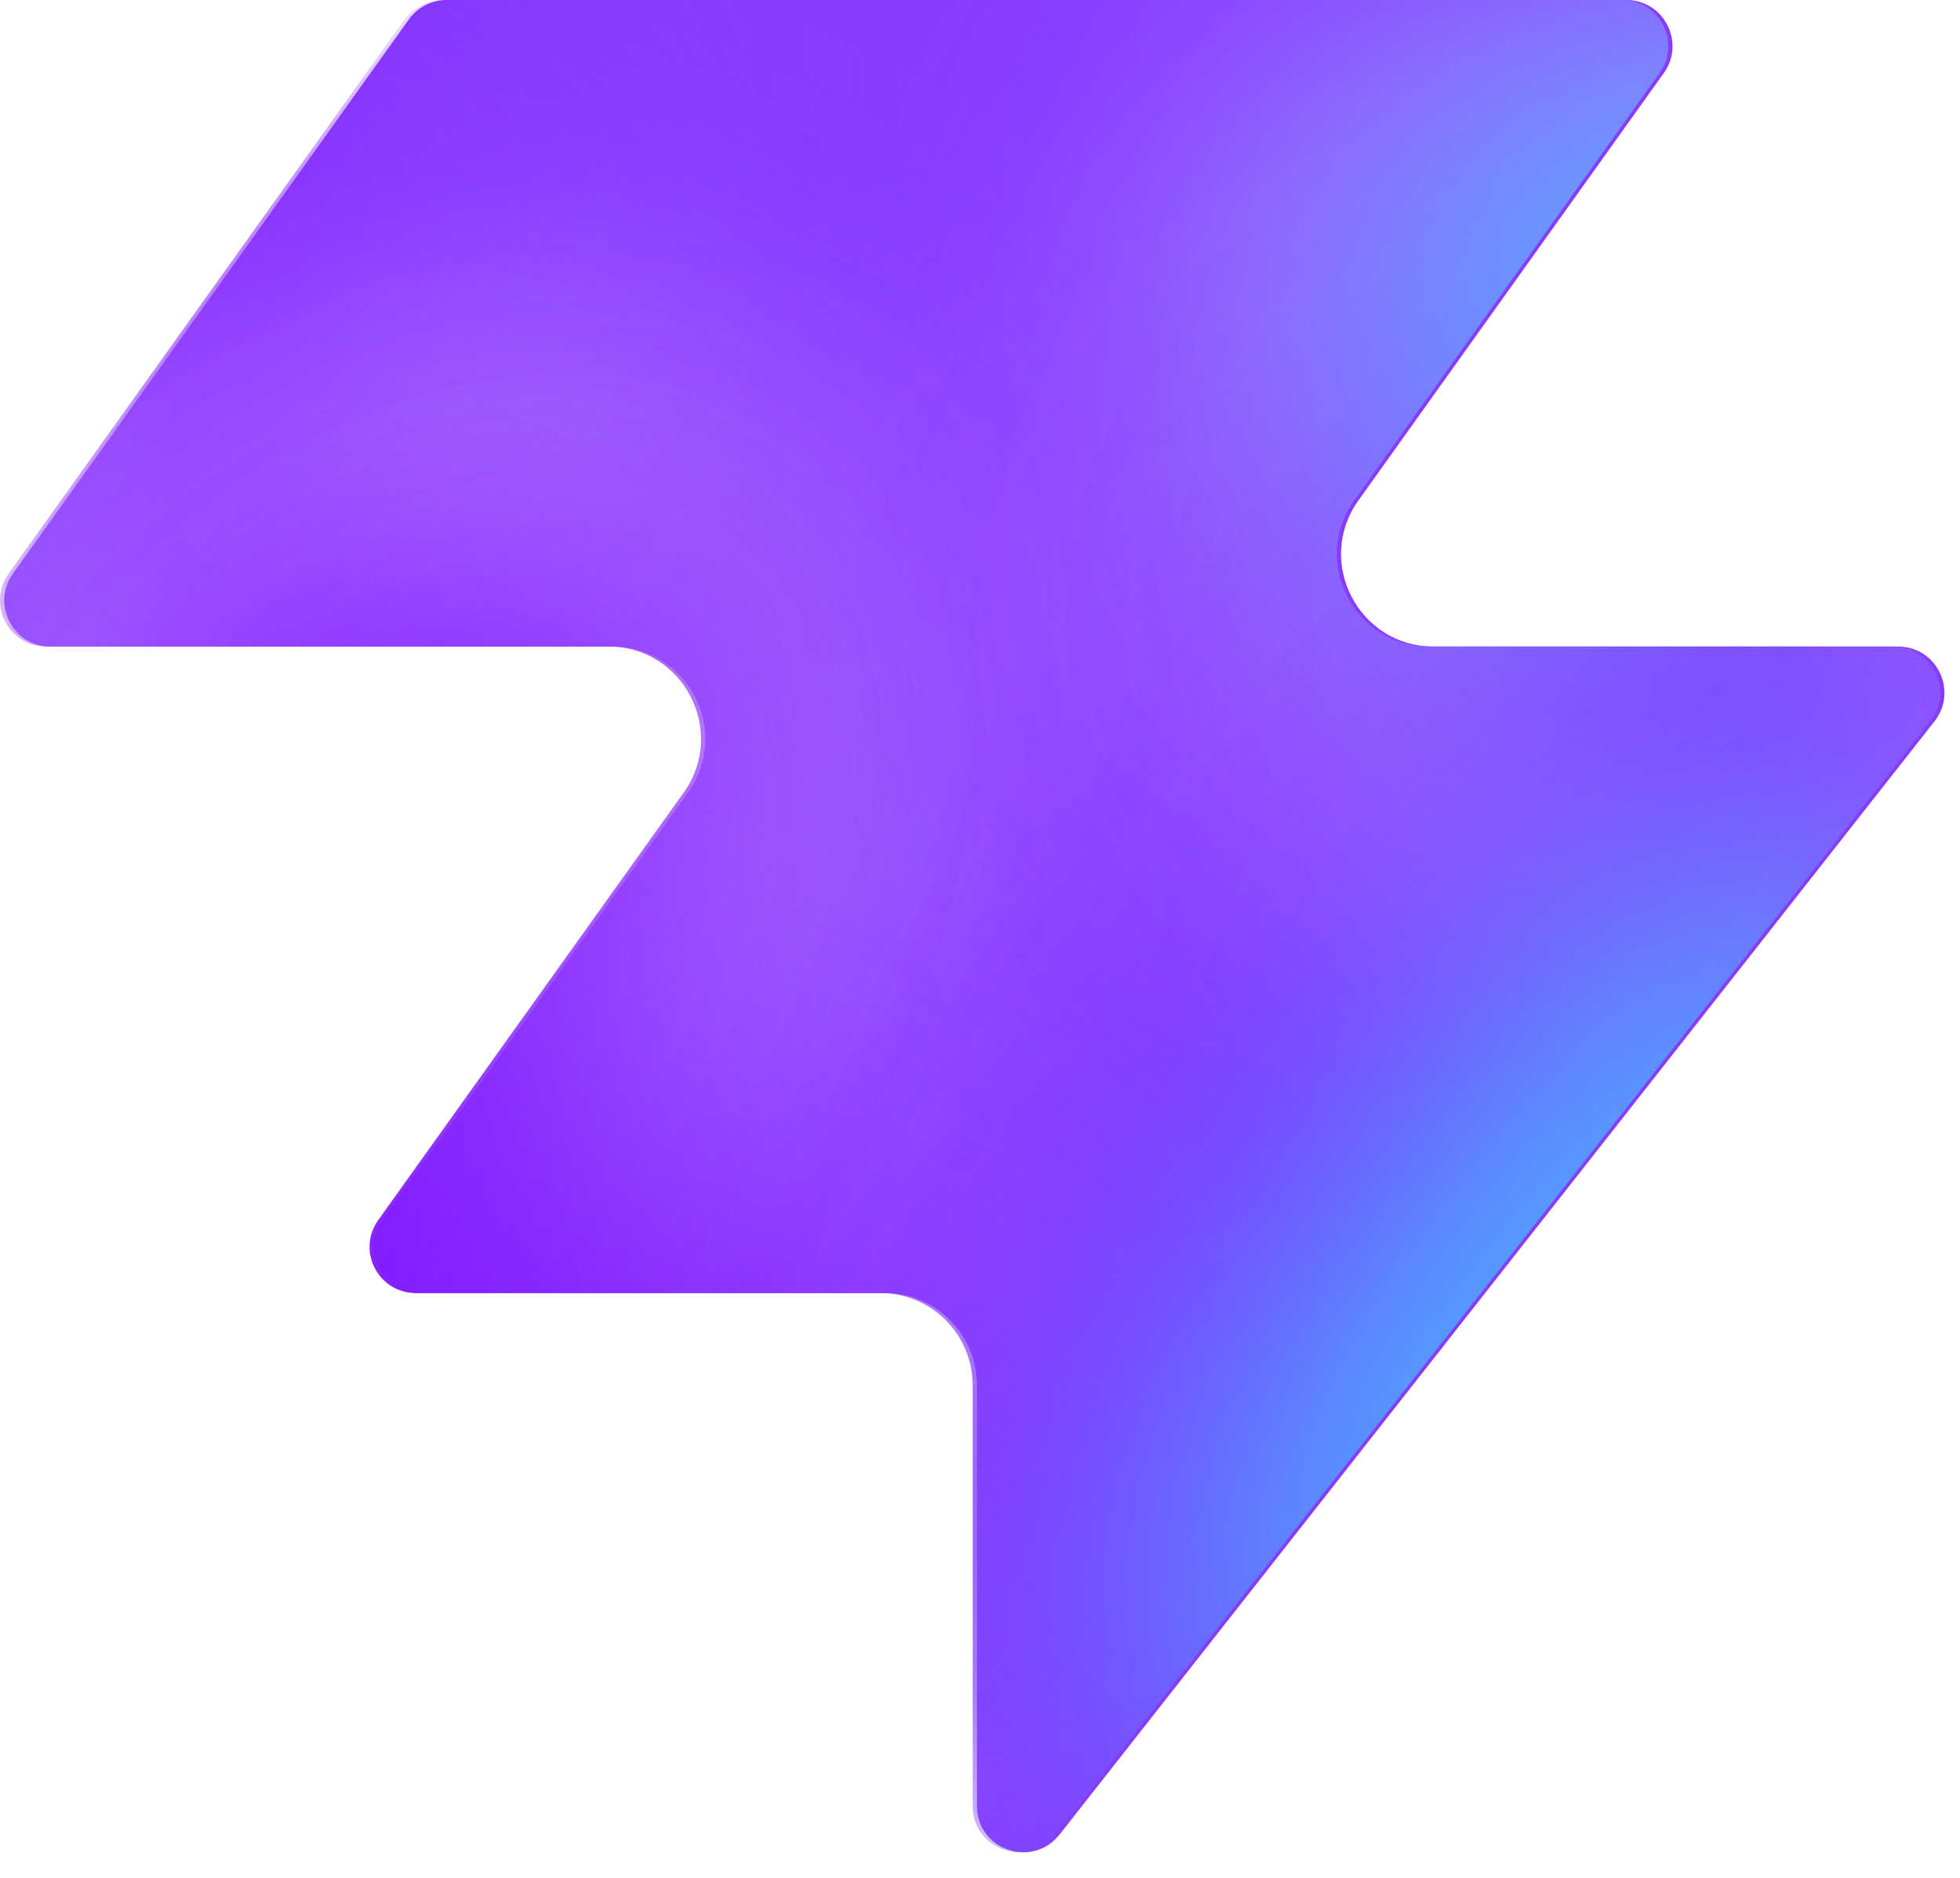
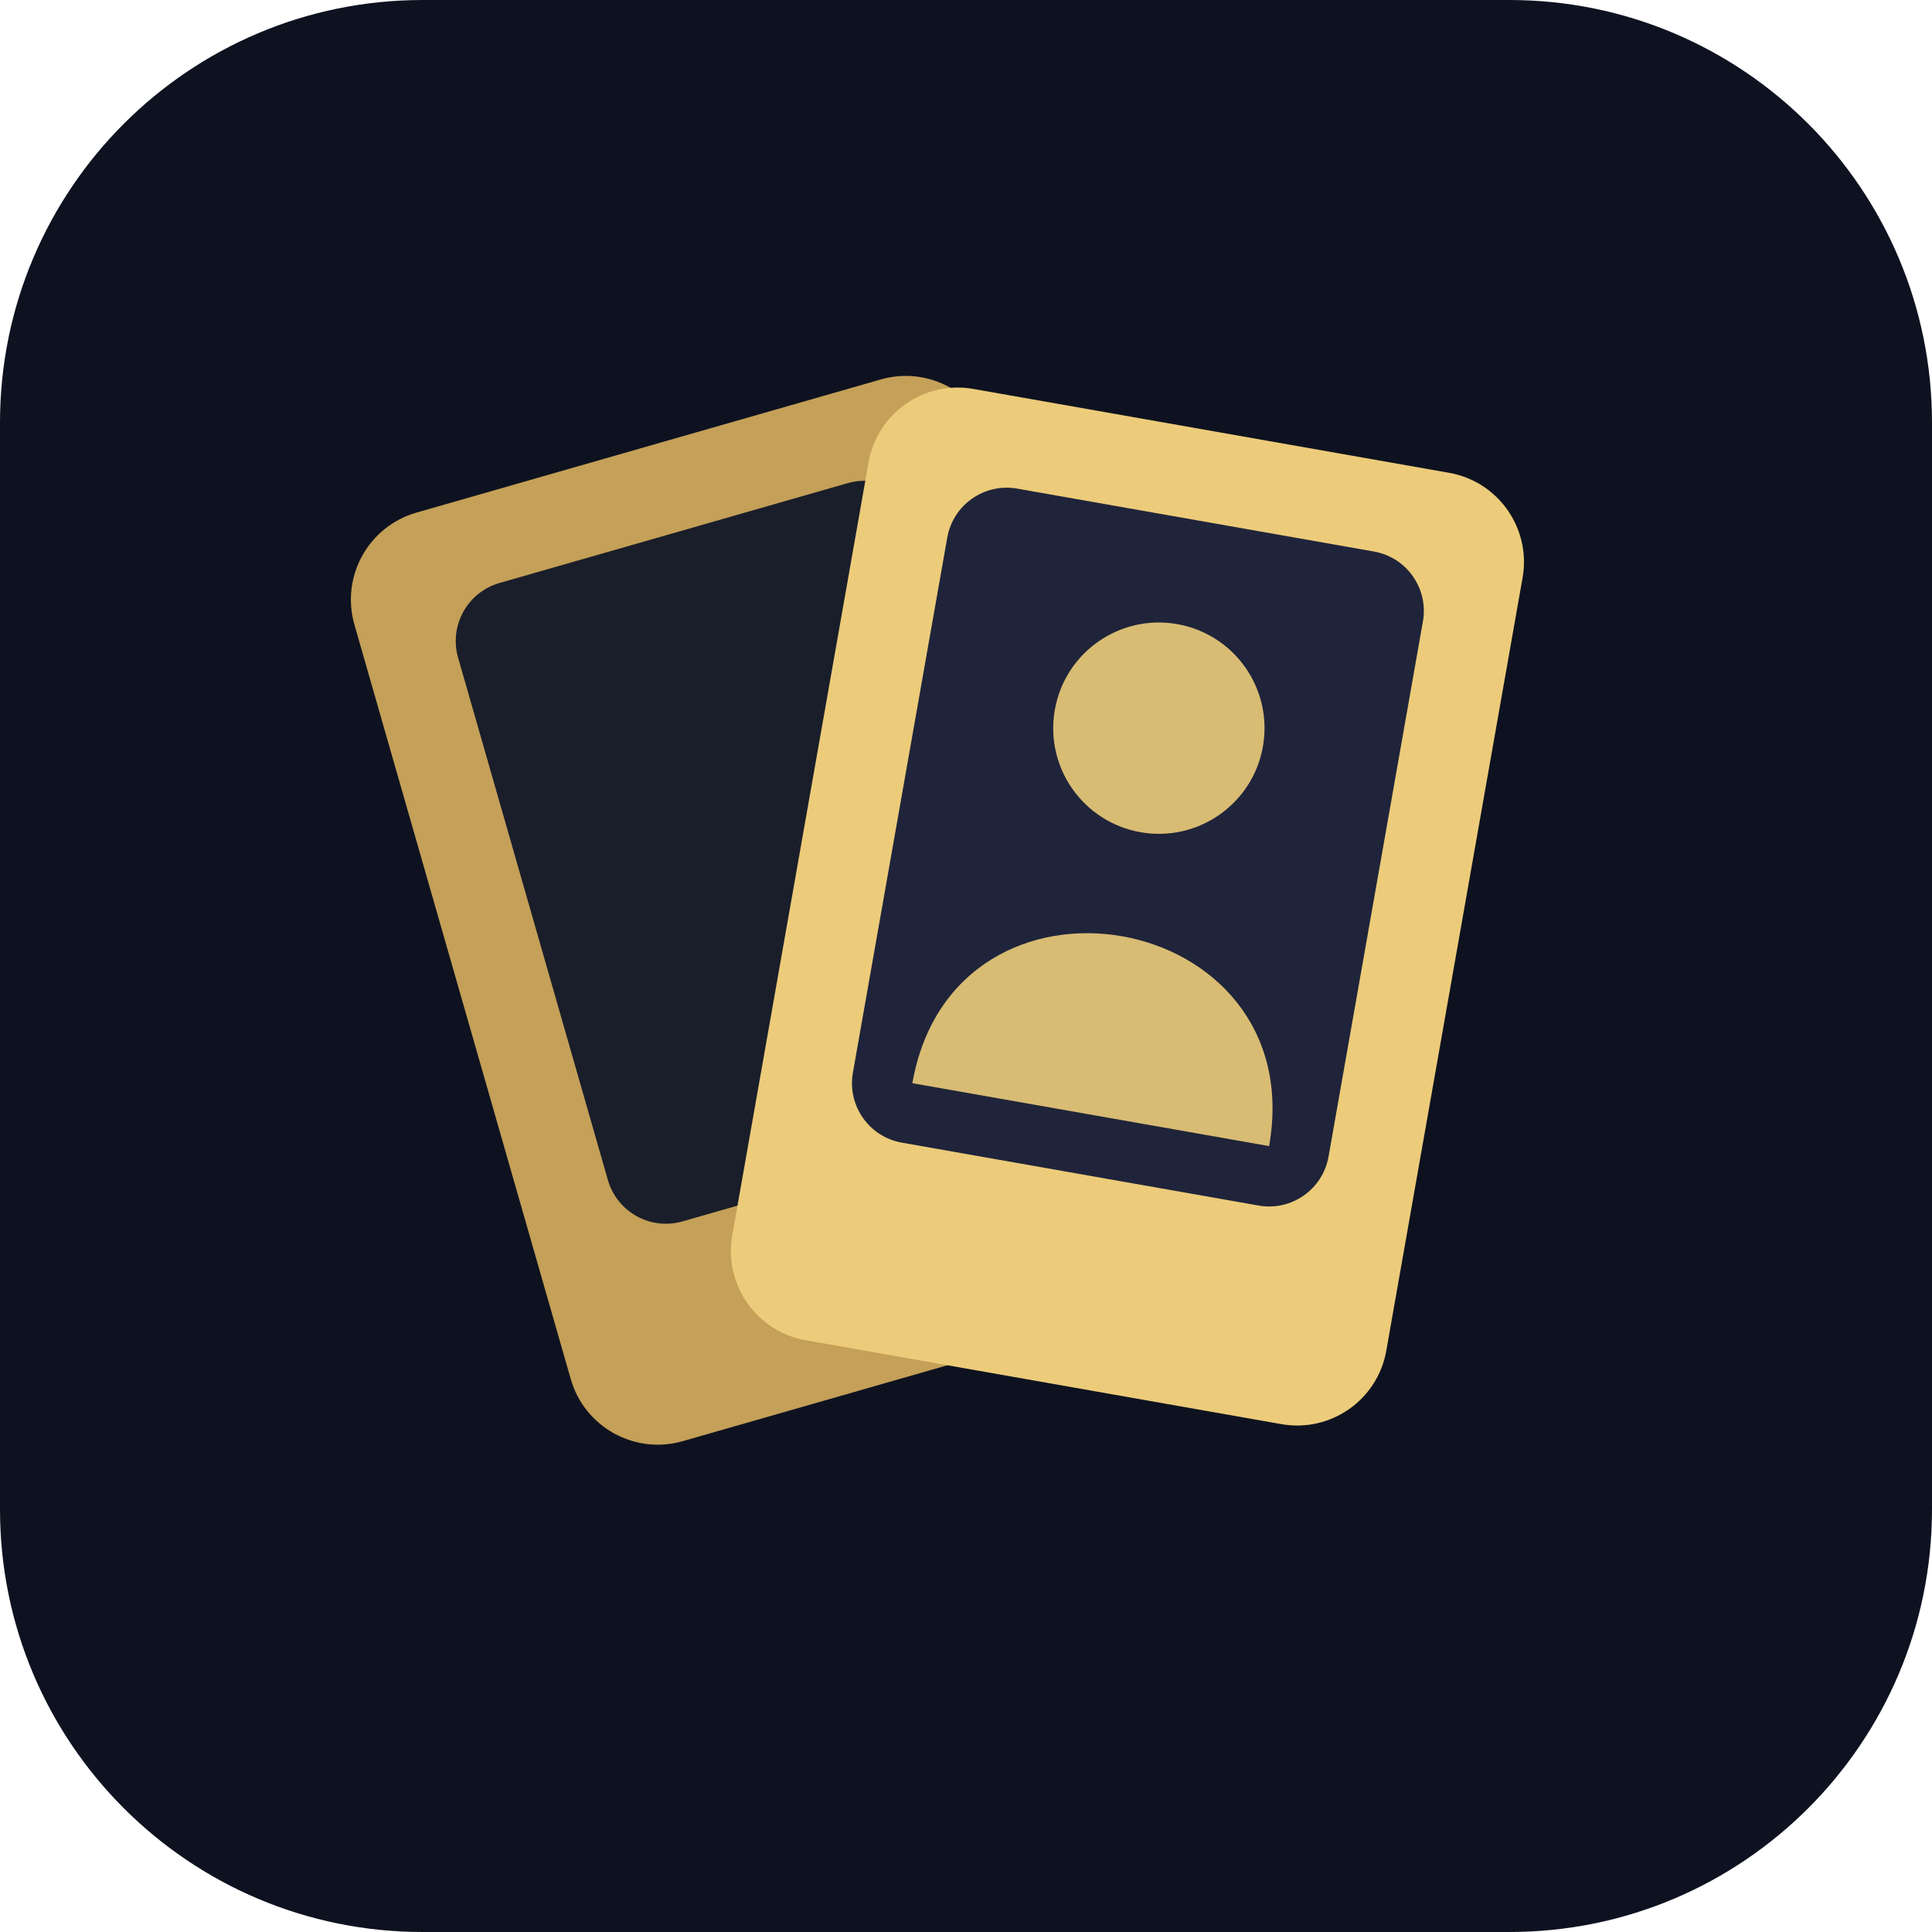
- <svg xmlns="http://www.w3.org/2000/svg" width="48" height="46" fill="none" viewBox="0 0 48 46">
-   <path fill="#863bff" d="M25.946 44.938c-.664.845-2.021.375-2.021-.698V33.937a2.26 2.26 0 0 0-2.262-2.262H10.287c-.92 0-1.456-1.04-.92-1.788l7.48-10.471c1.07-1.497 0-3.578-1.842-3.578H1.237c-.92 0-1.456-1.04-.92-1.788L10.013.474c.214-.297.556-.474.92-.474h28.894c.92 0 1.456 1.04.92 1.788l-7.48 10.471c-1.07 1.498 0 3.579 1.842 3.579h11.377c.943 0 1.473 1.088.89 1.83L25.947 44.94z" style="fill:#863bff;fill:color(display-p3 .525 .23 1);fill-opacity:1" />
-   <mask id="a" width="48" height="46" x="0" y="0" maskUnits="userSpaceOnUse" style="mask-type:alpha">
-     <path fill="#000" d="M25.842 44.938c-.664.844-2.021.375-2.021-.698V33.937a2.26 2.26 0 0 0-2.262-2.262H10.183c-.92 0-1.456-1.04-.92-1.788l7.48-10.471c1.07-1.498 0-3.579-1.842-3.579H1.133c-.92 0-1.456-1.04-.92-1.787L9.91.473c.214-.297.556-.474.92-.474h28.894c.92 0 1.456 1.04.92 1.788l-7.48 10.471c-1.07 1.498 0 3.578 1.842 3.578h11.377c.943 0 1.473 1.088.89 1.832L25.843 44.94z" style="fill:#000;fill-opacity:1" />
-   </mask>
-   <g mask="url(#a)">
-     <g filter="url(#b)">
-       <ellipse cx="5.508" cy="14.704" fill="#ede6ff" rx="5.508" ry="14.704" style="fill:#ede6ff;fill:color(display-p3 .927 .903 1);fill-opacity:1" transform="matrix(.00324 1 1 -.00324 -4.47 31.516)" />
-     </g>
-     <g filter="url(#c)">
-       <ellipse cx="10.399" cy="29.851" fill="#ede6ff" rx="10.399" ry="29.851" style="fill:#ede6ff;fill:color(display-p3 .927 .903 1);fill-opacity:1" transform="matrix(.00324 1 1 -.00324 -39.328 7.883)" />
-     </g>
-     <g filter="url(#d)">
-       <ellipse cx="5.508" cy="30.487" fill="#7e14ff" rx="5.508" ry="30.487" style="fill:#7e14ff;fill:color(display-p3 .492 .077 1);fill-opacity:1" transform="rotate(89.814 -25.913 -14.639)scale(1 -1)" />
-     </g>
-     <g filter="url(#e)">
-       <ellipse cx="5.508" cy="30.599" fill="#7e14ff" rx="5.508" ry="30.599" style="fill:#7e14ff;fill:color(display-p3 .492 .077 1);fill-opacity:1" transform="rotate(89.814 -32.644 -3.334)scale(1 -1)" />
-     </g>
-     <g filter="url(#f)">
-       <ellipse cx="5.508" cy="30.599" fill="#7e14ff" rx="5.508" ry="30.599" style="fill:#7e14ff;fill:color(display-p3 .492 .077 1);fill-opacity:1" transform="matrix(.00324 1 1 -.00324 -34.34 30.47)" />
-     </g>
-     <g filter="url(#g)">
-       <ellipse cx="14.072" cy="22.078" fill="#ede6ff" rx="14.072" ry="22.078" style="fill:#ede6ff;fill:color(display-p3 .927 .903 1);fill-opacity:1" transform="rotate(93.35 24.506 48.493)scale(-1 1)" />
-     </g>
-     <g filter="url(#h)">
-       <ellipse cx="3.47" cy="21.501" fill="#7e14ff" rx="3.47" ry="21.501" style="fill:#7e14ff;fill:color(display-p3 .492 .077 1);fill-opacity:1" transform="rotate(89.009 28.708 47.59)scale(-1 1)" />
-     </g>
-     <g filter="url(#i)">
-       <ellipse cx="3.47" cy="21.501" fill="#7e14ff" rx="3.47" ry="21.501" style="fill:#7e14ff;fill:color(display-p3 .492 .077 1);fill-opacity:1" transform="rotate(89.009 28.708 47.59)scale(-1 1)" />
-     </g>
-     <g filter="url(#j)">
-       <ellipse cx=".387" cy="8.972" fill="#7e14ff" rx="4.407" ry="29.108" style="fill:#7e14ff;fill:color(display-p3 .492 .077 1);fill-opacity:1" transform="rotate(39.51 .387 8.972)" />
-     </g>
-     <g filter="url(#k)">
-       <ellipse cx="47.523" cy="-6.092" fill="#7e14ff" rx="4.407" ry="29.108" style="fill:#7e14ff;fill:color(display-p3 .492 .077 1);fill-opacity:1" transform="rotate(37.892 47.523 -6.092)" />
-     </g>
-     <g filter="url(#l)">
-       <ellipse cx="41.412" cy="6.333" fill="#47bfff" rx="5.971" ry="9.665" style="fill:#47bfff;fill:color(display-p3 .28 .748 1);fill-opacity:1" transform="rotate(37.892 41.412 6.333)" />
-     </g>
-     <g filter="url(#m)">
-       <ellipse cx="-1.879" cy="38.332" fill="#7e14ff" rx="4.407" ry="29.108" style="fill:#7e14ff;fill:color(display-p3 .492 .077 1);fill-opacity:1" transform="rotate(37.892 -1.88 38.332)" />
-     </g>
-     <g filter="url(#n)">
-       <ellipse cx="-1.879" cy="38.332" fill="#7e14ff" rx="4.407" ry="29.108" style="fill:#7e14ff;fill:color(display-p3 .492 .077 1);fill-opacity:1" transform="rotate(37.892 -1.88 38.332)" />
-     </g>
-     <g filter="url(#o)">
-       <ellipse cx="35.651" cy="29.907" fill="#7e14ff" rx="4.407" ry="29.108" style="fill:#7e14ff;fill:color(display-p3 .492 .077 1);fill-opacity:1" transform="rotate(37.892 35.651 29.907)" />
-     </g>
-     <g filter="url(#p)">
-       <ellipse cx="38.418" cy="32.4" fill="#47bfff" rx="5.971" ry="15.297" style="fill:#47bfff;fill:color(display-p3 .28 .748 1);fill-opacity:1" transform="rotate(37.892 38.418 32.4)" />
-     </g>
+ <svg xmlns="http://www.w3.org/2000/svg" viewBox="0 0 64 64">
+   <rect width="64" height="64" rx="14" fill="#0e1220" />
+   <g transform="rotate(-16 27 34)">
+     <rect x="16" y="14" width="22" height="32" rx="3" fill="#c4a058" />
+     <rect x="19" y="17" width="16" height="22" rx="2" fill="#1a1e2a" />
  </g>
-   <defs>
-     <filter id="b" width="60.045" height="41.654" x="-19.77" y="16.149" color-interpolation-filters="sRGB" filterUnits="userSpaceOnUse">
-       <feFlood flood-opacity="0" result="BackgroundImageFix" />
-       <feBlend in="SourceGraphic" in2="BackgroundImageFix" result="shape" />
-       <feGaussianBlur result="effect1_foregroundBlur_2002_17158" stdDeviation="7.659" />
-     </filter>
-     <filter id="c" width="90.34" height="51.437" x="-54.613" y="-7.533" color-interpolation-filters="sRGB" filterUnits="userSpaceOnUse">
-       <feFlood flood-opacity="0" result="BackgroundImageFix" />
-       <feBlend in="SourceGraphic" in2="BackgroundImageFix" result="shape" />
-       <feGaussianBlur result="effect1_foregroundBlur_2002_17158" stdDeviation="7.659" />
-     </filter>
-     <filter id="d" width="79.355" height="29.4" x="-49.64" y="2.03" color-interpolation-filters="sRGB" filterUnits="userSpaceOnUse">
-       <feFlood flood-opacity="0" result="BackgroundImageFix" />
-       <feBlend in="SourceGraphic" in2="BackgroundImageFix" result="shape" />
-       <feGaussianBlur result="effect1_foregroundBlur_2002_17158" stdDeviation="4.596" />
-     </filter>
-     <filter id="e" width="79.579" height="29.4" x="-45.045" y="20.029" color-interpolation-filters="sRGB" filterUnits="userSpaceOnUse">
-       <feFlood flood-opacity="0" result="BackgroundImageFix" />
-       <feBlend in="SourceGraphic" in2="BackgroundImageFix" result="shape" />
-       <feGaussianBlur result="effect1_foregroundBlur_2002_17158" stdDeviation="4.596" />
-     </filter>
-     <filter id="f" width="79.579" height="29.4" x="-43.513" y="21.178" color-interpolation-filters="sRGB" filterUnits="userSpaceOnUse">
-       <feFlood flood-opacity="0" result="BackgroundImageFix" />
-       <feBlend in="SourceGraphic" in2="BackgroundImageFix" result="shape" />
-       <feGaussianBlur result="effect1_foregroundBlur_2002_17158" stdDeviation="4.596" />
-     </filter>
-     <filter id="g" width="74.749" height="58.852" x="15.756" y="-17.901" color-interpolation-filters="sRGB" filterUnits="userSpaceOnUse">
-       <feFlood flood-opacity="0" result="BackgroundImageFix" />
-       <feBlend in="SourceGraphic" in2="BackgroundImageFix" result="shape" />
-       <feGaussianBlur result="effect1_foregroundBlur_2002_17158" stdDeviation="7.659" />
-     </filter>
-     <filter id="h" width="61.377" height="25.362" x="23.548" y="2.284" color-interpolation-filters="sRGB" filterUnits="userSpaceOnUse">
-       <feFlood flood-opacity="0" result="BackgroundImageFix" />
-       <feBlend in="SourceGraphic" in2="BackgroundImageFix" result="shape" />
-       <feGaussianBlur result="effect1_foregroundBlur_2002_17158" stdDeviation="4.596" />
-     </filter>
-     <filter id="i" width="61.377" height="25.362" x="23.548" y="2.284" color-interpolation-filters="sRGB" filterUnits="userSpaceOnUse">
-       <feFlood flood-opacity="0" result="BackgroundImageFix" />
-       <feBlend in="SourceGraphic" in2="BackgroundImageFix" result="shape" />
-       <feGaussianBlur result="effect1_foregroundBlur_2002_17158" stdDeviation="4.596" />
-     </filter>
-     <filter id="j" width="56.045" height="63.649" x="-27.636" y="-22.853" color-interpolation-filters="sRGB" filterUnits="userSpaceOnUse">
-       <feFlood flood-opacity="0" result="BackgroundImageFix" />
-       <feBlend in="SourceGraphic" in2="BackgroundImageFix" result="shape" />
-       <feGaussianBlur result="effect1_foregroundBlur_2002_17158" stdDeviation="4.596" />
-     </filter>
-     <filter id="k" width="54.814" height="64.646" x="20.116" y="-38.415" color-interpolation-filters="sRGB" filterUnits="userSpaceOnUse">
-       <feFlood flood-opacity="0" result="BackgroundImageFix" />
-       <feBlend in="SourceGraphic" in2="BackgroundImageFix" result="shape" />
-       <feGaussianBlur result="effect1_foregroundBlur_2002_17158" stdDeviation="4.596" />
-     </filter>
-     <filter id="l" width="33.541" height="35.313" x="24.641" y="-11.323" color-interpolation-filters="sRGB" filterUnits="userSpaceOnUse">
-       <feFlood flood-opacity="0" result="BackgroundImageFix" />
-       <feBlend in="SourceGraphic" in2="BackgroundImageFix" result="shape" />
-       <feGaussianBlur result="effect1_foregroundBlur_2002_17158" stdDeviation="4.596" />
-     </filter>
-     <filter id="m" width="54.814" height="64.646" x="-29.286" y="6.009" color-interpolation-filters="sRGB" filterUnits="userSpaceOnUse">
-       <feFlood flood-opacity="0" result="BackgroundImageFix" />
-       <feBlend in="SourceGraphic" in2="BackgroundImageFix" result="shape" />
-       <feGaussianBlur result="effect1_foregroundBlur_2002_17158" stdDeviation="4.596" />
-     </filter>
-     <filter id="n" width="54.814" height="64.646" x="-29.286" y="6.009" color-interpolation-filters="sRGB" filterUnits="userSpaceOnUse">
-       <feFlood flood-opacity="0" result="BackgroundImageFix" />
-       <feBlend in="SourceGraphic" in2="BackgroundImageFix" result="shape" />
-       <feGaussianBlur result="effect1_foregroundBlur_2002_17158" stdDeviation="4.596" />
-     </filter>
-     <filter id="o" width="54.814" height="64.646" x="8.244" y="-2.416" color-interpolation-filters="sRGB" filterUnits="userSpaceOnUse">
-       <feFlood flood-opacity="0" result="BackgroundImageFix" />
-       <feBlend in="SourceGraphic" in2="BackgroundImageFix" result="shape" />
-       <feGaussianBlur result="effect1_foregroundBlur_2002_17158" stdDeviation="4.596" />
-     </filter>
-     <filter id="p" width="39.409" height="43.623" x="18.713" y="10.588" color-interpolation-filters="sRGB" filterUnits="userSpaceOnUse">
-       <feFlood flood-opacity="0" result="BackgroundImageFix" />
-       <feBlend in="SourceGraphic" in2="BackgroundImageFix" result="shape" />
-       <feGaussianBlur result="effect1_foregroundBlur_2002_17158" stdDeviation="4.596" />
-     </filter>
-   </defs>
+   <g transform="rotate(10 37 32)">
+     <rect x="26" y="14" width="22" height="32" rx="3" fill="#eccc7a" />
+     <rect x="29" y="17" width="16" height="22" rx="2" fill="#20243a" />
+     <circle cx="37" cy="24" r="3.5" fill="#eccc7a" opacity=".9" />
+     <path d="M31 37c0-4 3-6 6-6s6 2 6 6z" fill="#eccc7a" opacity=".9" />
+   </g>
</svg>
